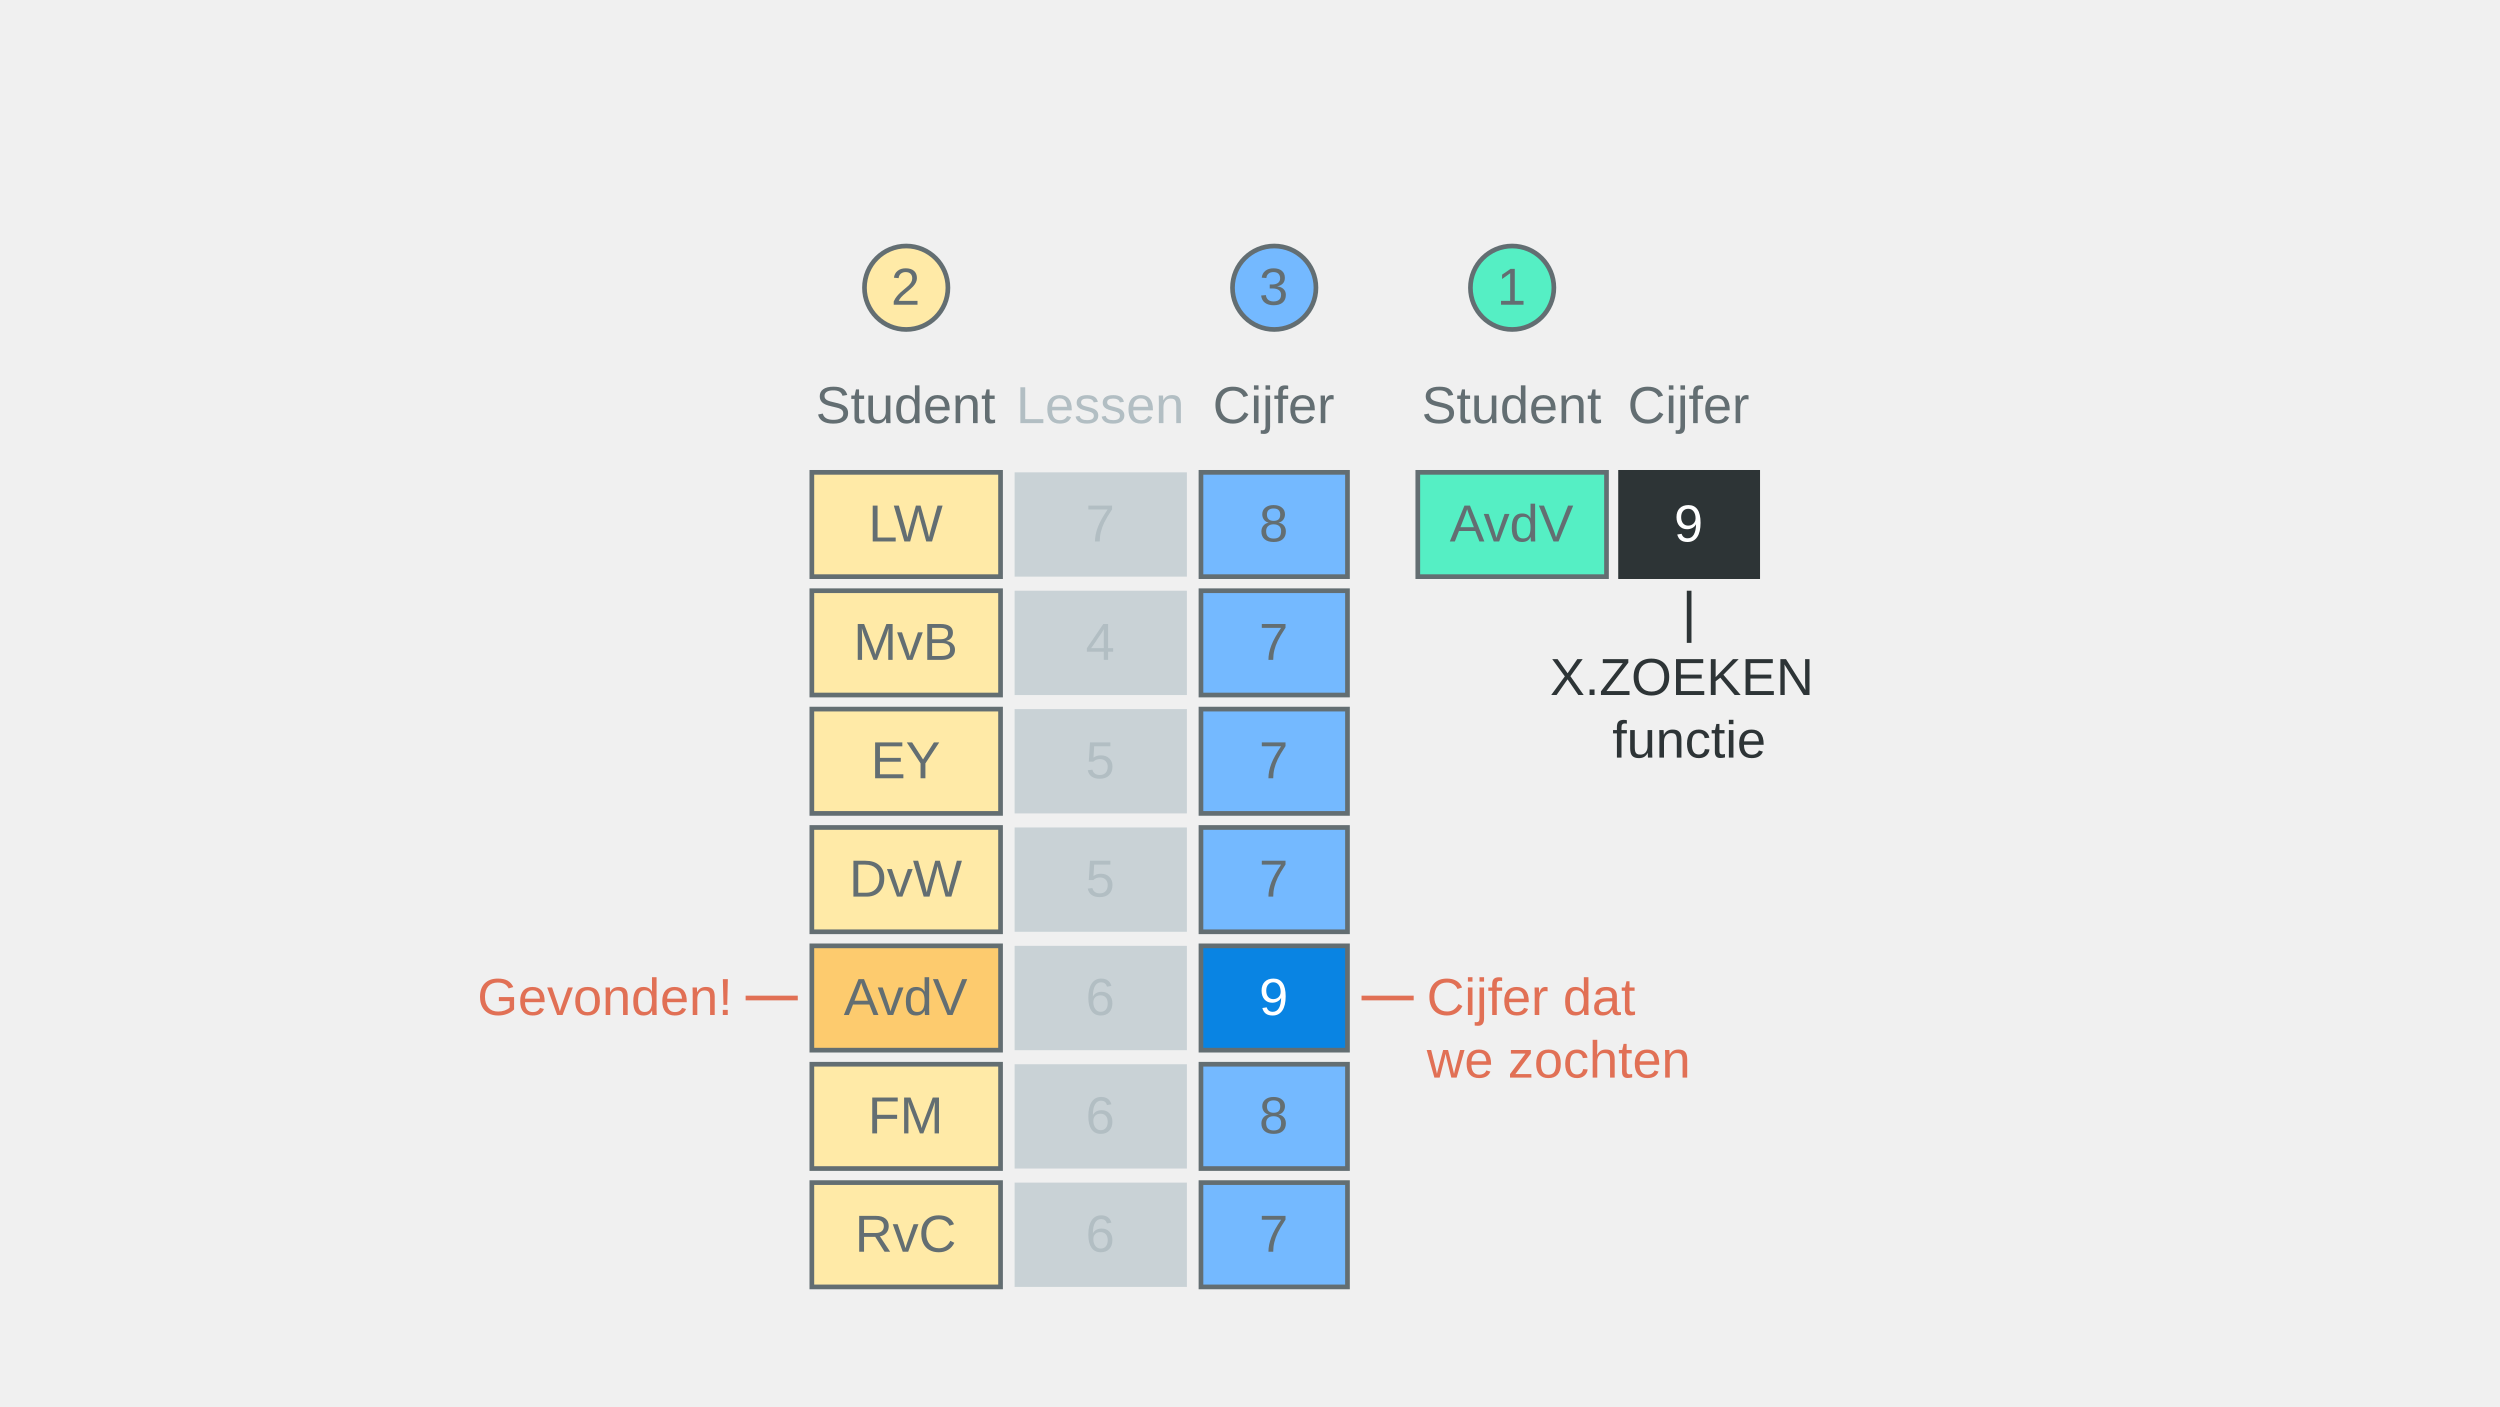
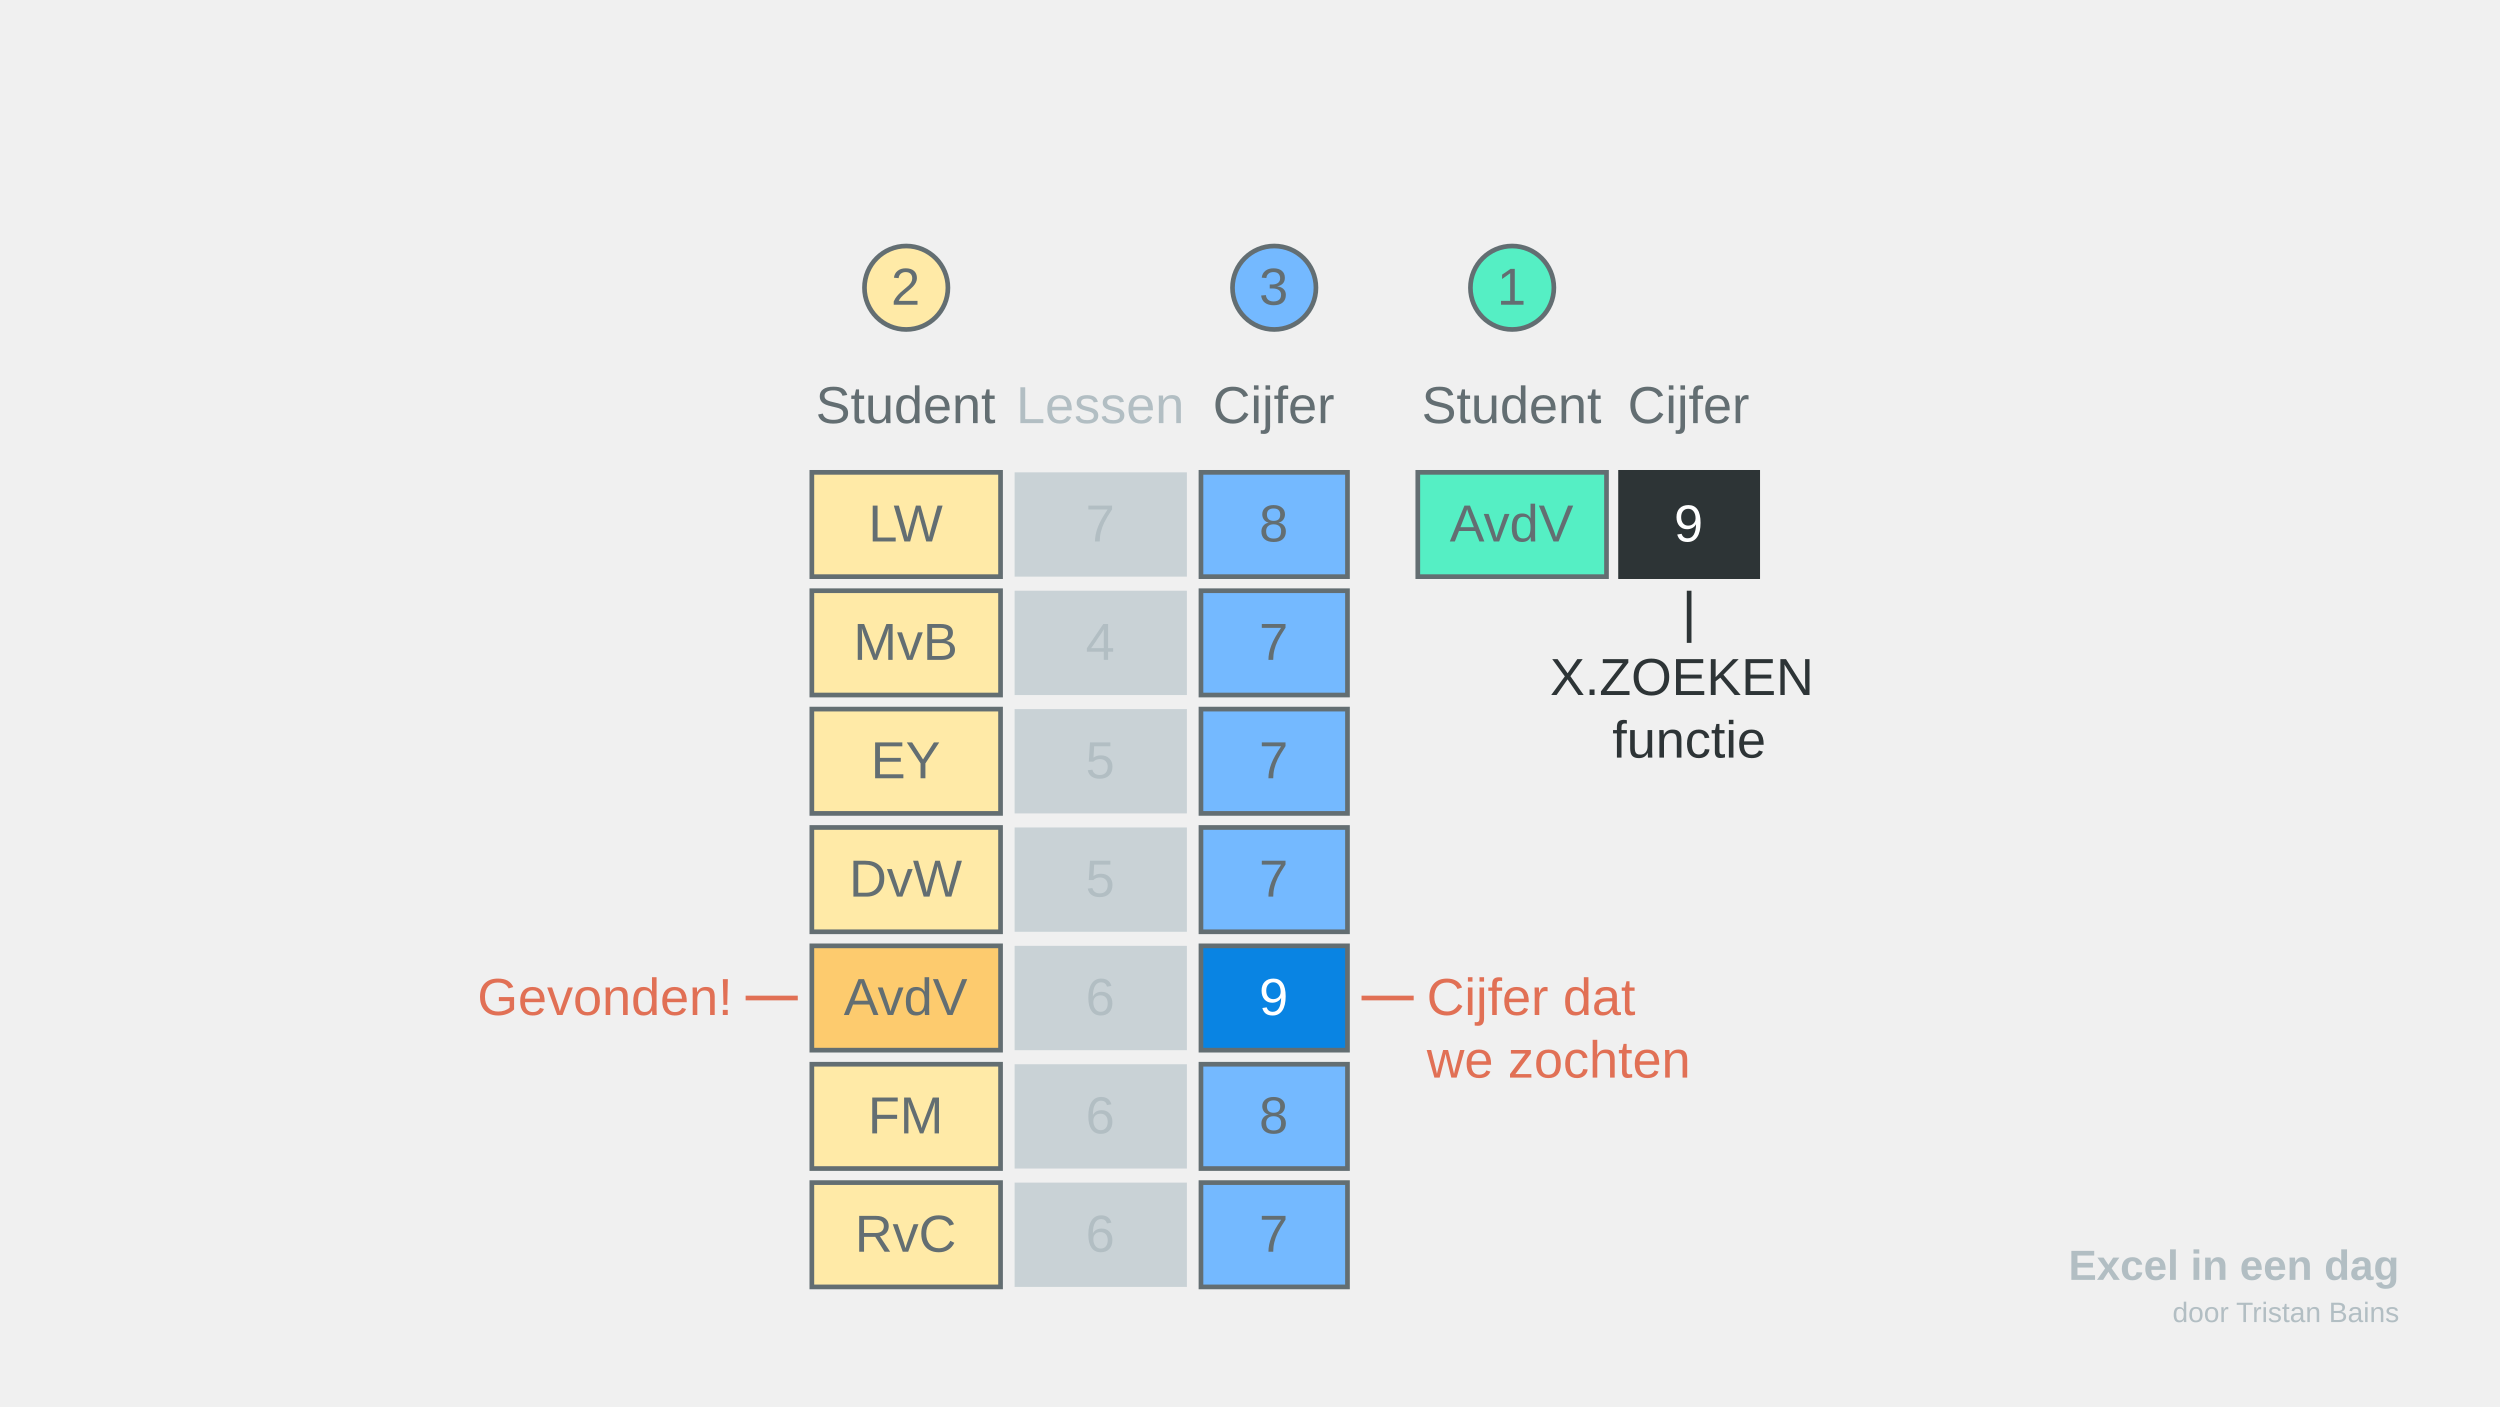
<svg xmlns="http://www.w3.org/2000/svg" viewBox="0 0 2133 1200" style="background-color:#dfe6e9" title="X.ZOEKEN-functie2" alt="X.ZOEKEN-functie2" font-family="Sans,Arial" dy="0.25em" text-anchor="middle">
+   <g>
+     <text x="2047" y="1128" fill="#b2bec3" font-weight="normal" font-size="24" text-anchor="end">door Tristan Bains</text>
+   </g>
+   <g>
+     <text x="2047" y="1092" fill="#b2bec3" font-weight="bold" font-size="36" text-anchor="end">Excel in een dag</text>
+   </g>
  <g id="box" transform="translate(566.6667 100.0)">
    <g id="C2">
      <circle cx="206.5" cy="145.5" r="35.6" fill="#ffeaa7" stroke="#636e72" stroke-width="4" />
      <text x="206" y="160" fill="#636e72" font-size="44.5">2</text>
    </g>
    <g id="E2">
      <circle cx="520.5" cy="145.5" r="35.6" fill="#74b9ff" stroke="#636e72" stroke-width="4" />
      <text x="520" y="160" fill="#636e72" font-size="44.5">3</text>
    </g>
    <g id="G2">
      <circle cx="723.5" cy="145.5" r="35.6" fill="#55efc4" stroke="#636e72" stroke-width="4" />
      <text x="723" y="160" fill="#636e72" font-size="44.5">1</text>
    </g>
    <g id="C3">
      <rect x="126" y="202" width="161" height="89" fill="transparent" stroke="transparent" stroke-width="4" />
      <text x="206" y="261" fill="#636e72" font-size="44.5">Student</text>
    </g>
    <g id="D3">
      <rect x="299" y="202" width="147" height="89" fill="transparent" stroke="transparent" stroke-width="4" />
      <text x="372" y="261" fill="#b2bec3" font-size="44.5">Lessen</text>
    </g>
    <g id="E3">
      <rect x="458" y="202" width="125" height="89" fill="transparent" stroke="transparent" stroke-width="4" />
      <text x="520" y="261" fill="#636e72" font-size="44.5">Cijfer</text>
    </g>
    <g id="G3">
      <rect x="643" y="202" width="161" height="89" fill="transparent" stroke="transparent" stroke-width="4" />
      <text x="723" y="261" fill="#636e72" font-size="44.5">Student</text>
    </g>
    <g id="H3">
      <rect x="816" y="202" width="117" height="89" fill="transparent" stroke="transparent" stroke-width="4" />
      <text x="874" y="261" fill="#636e72" font-size="44.5">Cijfer</text>
    </g>
    <g id="C4">
      <rect x="126" y="303" width="161" height="89" fill="#ffeaa7" stroke="#636e72" stroke-width="4" />
      <text x="206" y="362" fill="#636e72" font-size="44.5">LW</text>
    </g>
    <g id="D4">
      <rect x="299" y="303" width="147" height="89" fill="#C9D2D6" stroke="transparent" stroke-width="4" />
      <text x="372" y="362" fill="#b2bec3" font-size="44.5">7</text>
    </g>
    <g id="E4">
      <rect x="458" y="303" width="125" height="89" fill="#74b9ff" stroke="#636e72" stroke-width="4" />
      <text x="520" y="362" fill="#636e72" font-size="44.5">8</text>
    </g>
    <g id="G4">
      <rect x="643" y="303" width="161" height="89" fill="#55efc4" stroke="#636e72" stroke-width="4" />
      <text x="723" y="362" fill="#636e72" font-size="44.5">AvdV</text>
    </g>
    <g id="H4">
      <rect x="816" y="303" width="117" height="89" fill="#2d3436" stroke="#2d3436" stroke-width="4" />
      <text x="874" y="362" fill="#ffffff" font-size="44.5">9</text>
    </g>
    <g id="C5">
      <rect x="126" y="404" width="161" height="89" fill="#ffeaa7" stroke="#636e72" stroke-width="4" />
      <text x="206" y="463" fill="#636e72" font-size="44.5">MvB</text>
    </g>
    <g id="D5">
      <rect x="299" y="404" width="147" height="89" fill="#C9D2D6" stroke="transparent" stroke-width="4" />
      <text x="372" y="463" fill="#b2bec3" font-size="44.5">4</text>
    </g>
    <g id="E5">
      <rect x="458" y="404" width="125" height="89" fill="#74b9ff" stroke="#636e72" stroke-width="4" />
      <text x="520" y="463" fill="#636e72" font-size="44.5">7</text>
    </g>
    <g id="H4_comment">
      <line x1="874.5" y1="404" x2="874.5" y2="448.5" stroke-width="4" stroke="#2d3436" />
      <text x="874.5" y="493.0" fill="#2d3436" font-size="44.5">
        <tspan x="874.5" y="493.0" dx="">X.ZOEKEN</tspan>
        <tspan x="874.5" y="546.4" dx="">functie</tspan>
      </text>
    </g>
    <g id="C6">
      <rect x="126" y="505" width="161" height="89" fill="#ffeaa7" stroke="#636e72" stroke-width="4" />
      <text x="206" y="564" fill="#636e72" font-size="44.5">EY</text>
    </g>
    <g id="D6">
      <rect x="299" y="505" width="147" height="89" fill="#C9D2D6" stroke="transparent" stroke-width="4" />
      <text x="372" y="564" fill="#b2bec3" font-size="44.5">5</text>
    </g>
    <g id="E6">
      <rect x="458" y="505" width="125" height="89" fill="#74b9ff" stroke="#636e72" stroke-width="4" />
      <text x="520" y="564" fill="#636e72" font-size="44.5">7</text>
    </g>
    <g id="C7">
      <rect x="126" y="606" width="161" height="89" fill="#ffeaa7" stroke="#636e72" stroke-width="4" />
      <text x="206" y="665" fill="#636e72" font-size="44.5">DvW</text>
    </g>
    <g id="D7">
      <rect x="299" y="606" width="147" height="89" fill="#C9D2D6" stroke="transparent" stroke-width="4" />
      <text x="372" y="665" fill="#b2bec3" font-size="44.5">5</text>
    </g>
    <g id="E7">
      <rect x="458" y="606" width="125" height="89" fill="#74b9ff" stroke="#636e72" stroke-width="4" />
      <text x="520" y="665" fill="#636e72" font-size="44.5">7</text>
    </g>
    <g id="C8_comment">
      <line x1="114" y1="751.5" x2="69.5" y2="751.5" stroke-width="4" stroke="#e17055" />
      <text x="114" y="766" fill="#e17055" font-size="44.5" text-anchor="end" dx="-55.625">Gevonden!</text>
    </g>
    <g id="C8">
      <rect x="126" y="707" width="161" height="89" fill="#fdcb6e" stroke="#636e72" stroke-width="4" />
      <text x="206" y="766" fill="#636e72" font-size="44.5">AvdV</text>
    </g>
    <g id="D8">
      <rect x="299" y="707" width="147" height="89" fill="#C9D2D6" stroke="transparent" stroke-width="4" />
      <text x="372" y="766" fill="#b2bec3" font-size="44.5">6</text>
    </g>
    <g id="E8">
      <rect x="458" y="707" width="125" height="89" fill="#0984e3" stroke="#636e72" stroke-width="4" />
      <text x="520" y="766" fill="#ffffff" font-size="44.5">9</text>
    </g>
    <g id="E8_comment">
      <line x1="595" y1="751.5" x2="639.5" y2="751.5" stroke-width="4" stroke="#e17055" />
      <text x="595" y="766" fill="#e17055" font-size="44.5" text-anchor="start" dx="55.625">
        <tspan x="595.0" y="766.0" dx="55.625">Cijfer dat</tspan>
        <tspan x="595.0" y="819.4" dx="55.625">we zochten</tspan>
      </text>
    </g>
    <g id="C9">
      <rect x="126" y="808" width="161" height="89" fill="#ffeaa7" stroke="#636e72" stroke-width="4" />
      <text x="206" y="867" fill="#636e72" font-size="44.5">FM</text>
    </g>
    <g id="D9">
      <rect x="299" y="808" width="147" height="89" fill="#C9D2D6" stroke="transparent" stroke-width="4" />
      <text x="372" y="867" fill="#b2bec3" font-size="44.5">6</text>
    </g>
    <g id="E9">
      <rect x="458" y="808" width="125" height="89" fill="#74b9ff" stroke="#636e72" stroke-width="4" />
      <text x="520" y="867" fill="#636e72" font-size="44.5">8</text>
    </g>
    <g id="C10">
      <rect x="126" y="909" width="161" height="89" fill="#ffeaa7" stroke="#636e72" stroke-width="4" />
      <text x="206" y="968" fill="#636e72" font-size="44.5">RvC</text>
    </g>
    <g id="D10">
      <rect x="299" y="909" width="147" height="89" fill="#C9D2D6" stroke="transparent" stroke-width="4" />
      <text x="372" y="968" fill="#b2bec3" font-size="44.5">6</text>
    </g>
    <g id="E10">
      <rect x="458" y="909" width="125" height="89" fill="#74b9ff" stroke="#636e72" stroke-width="4" />
      <text x="520" y="968" fill="#636e72" font-size="44.5">7</text>
    </g>
  </g>
</svg>
